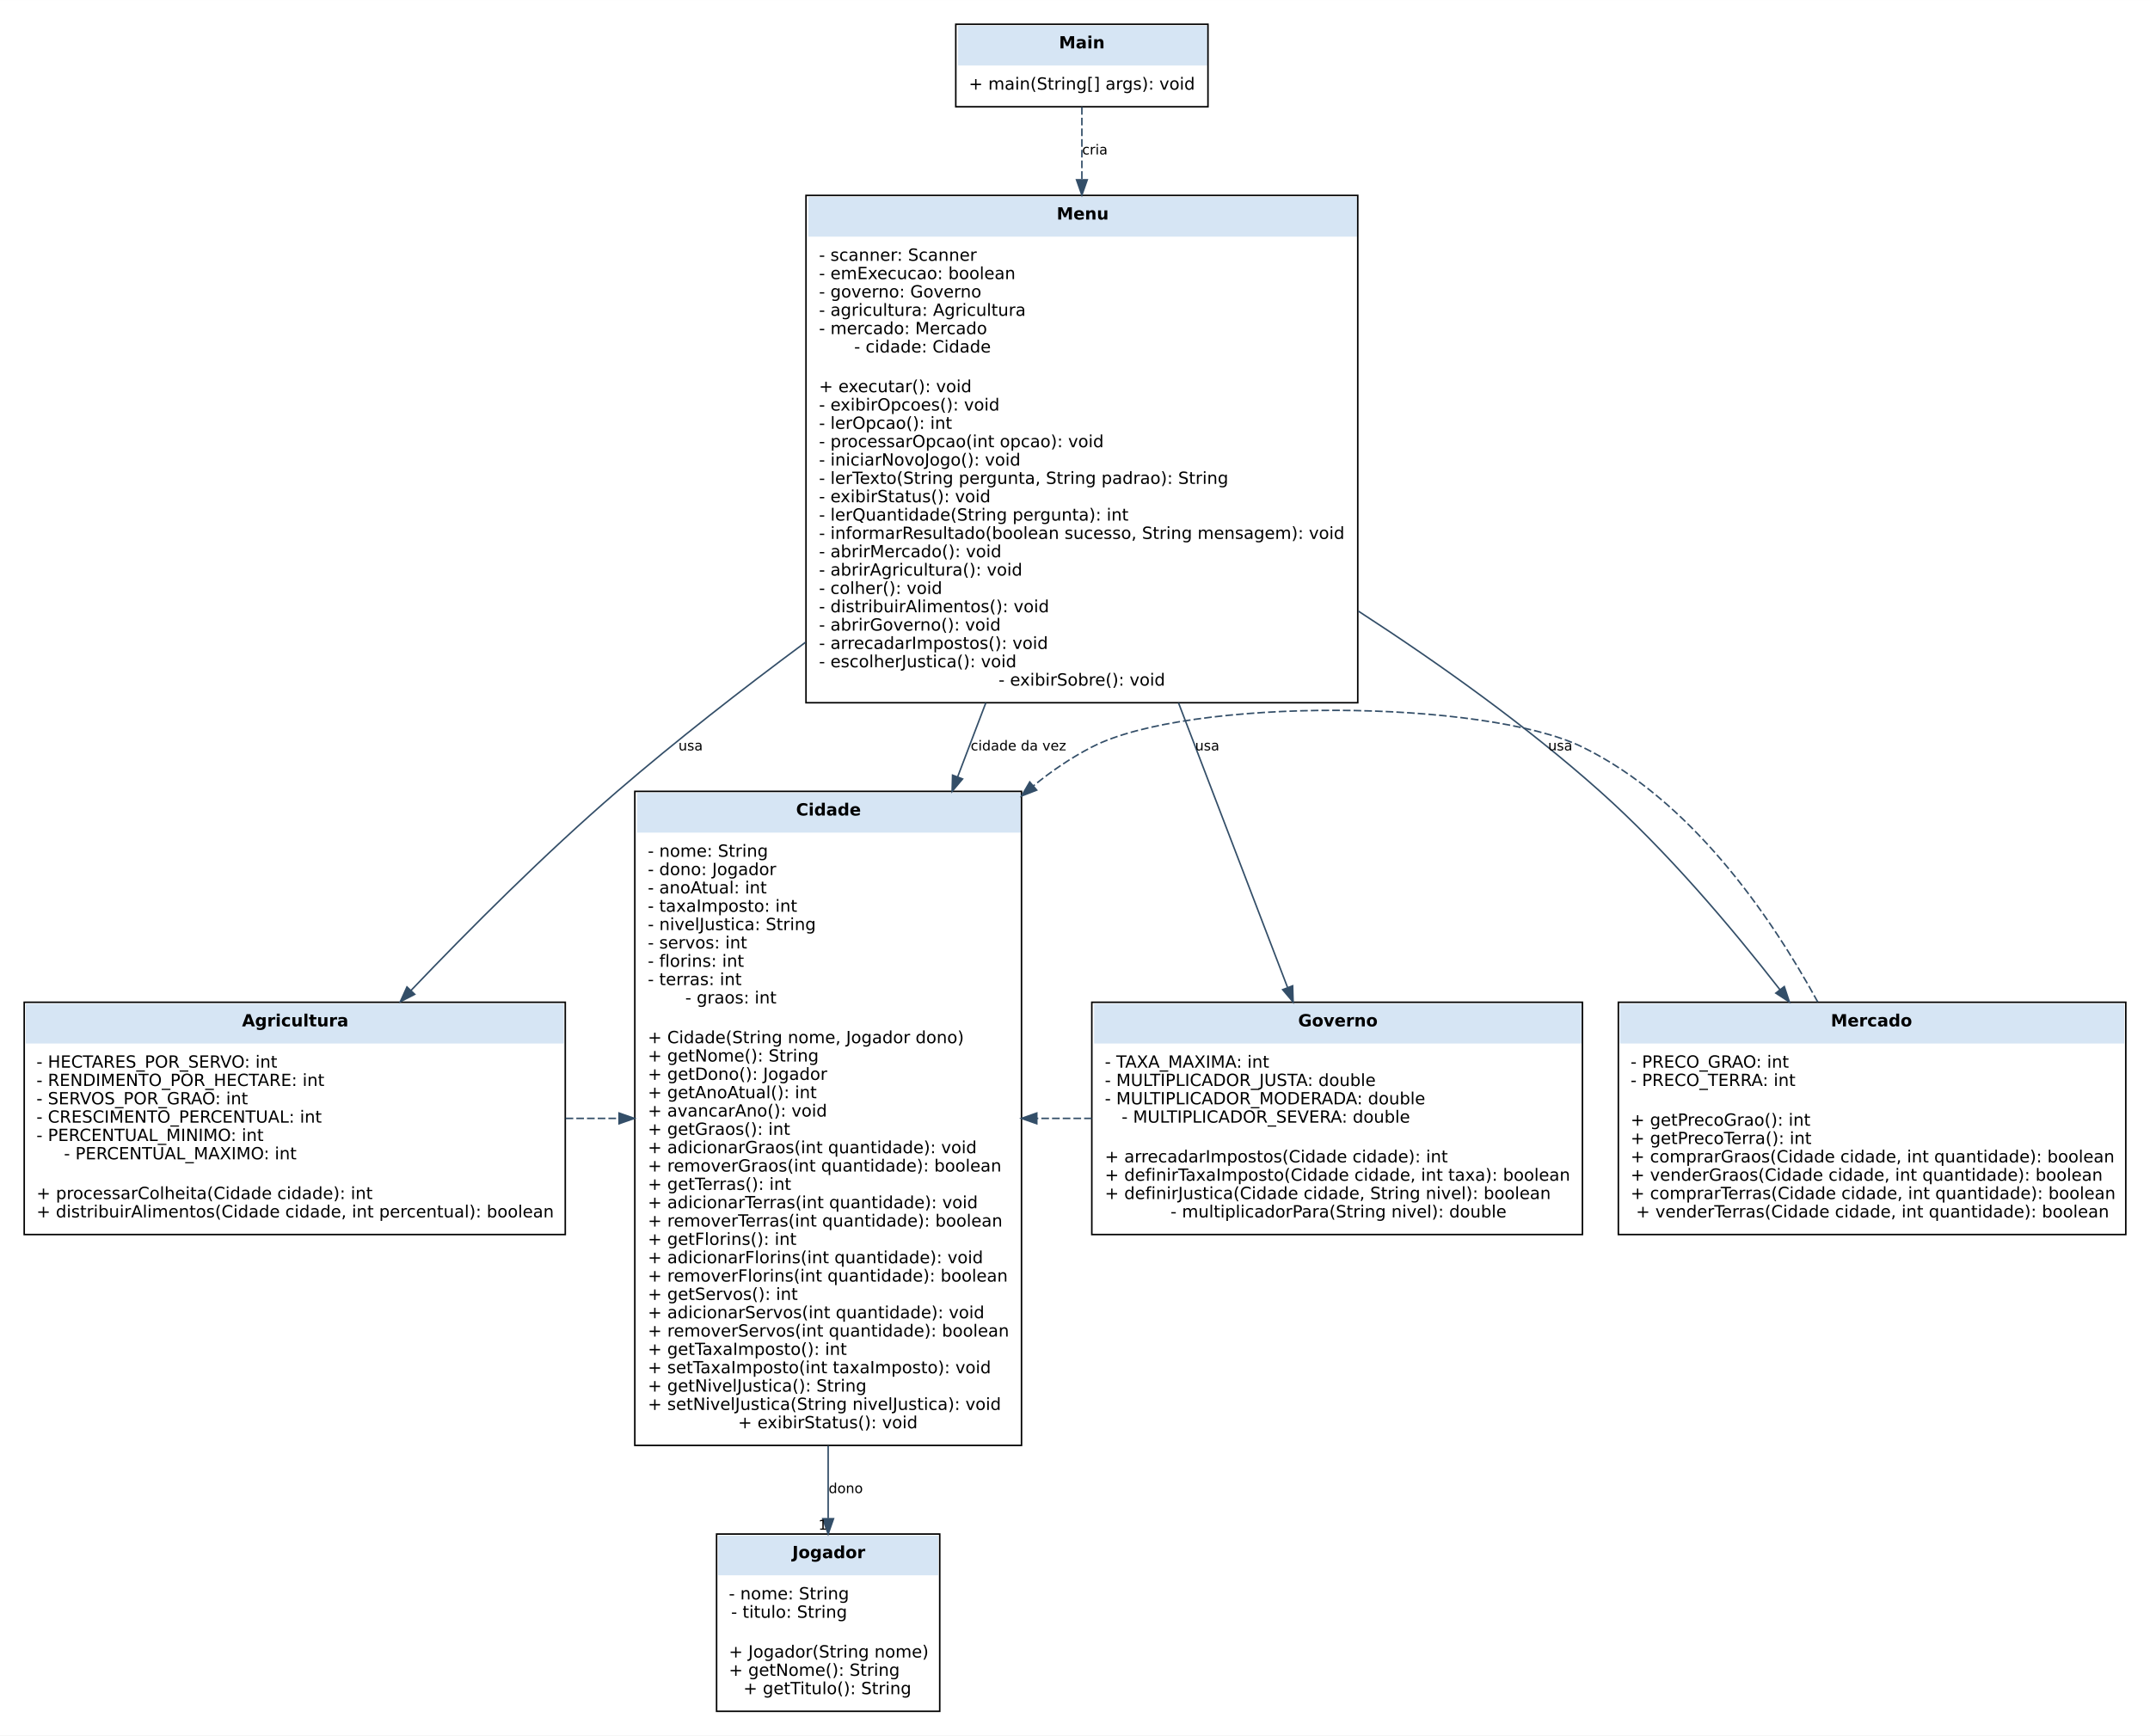
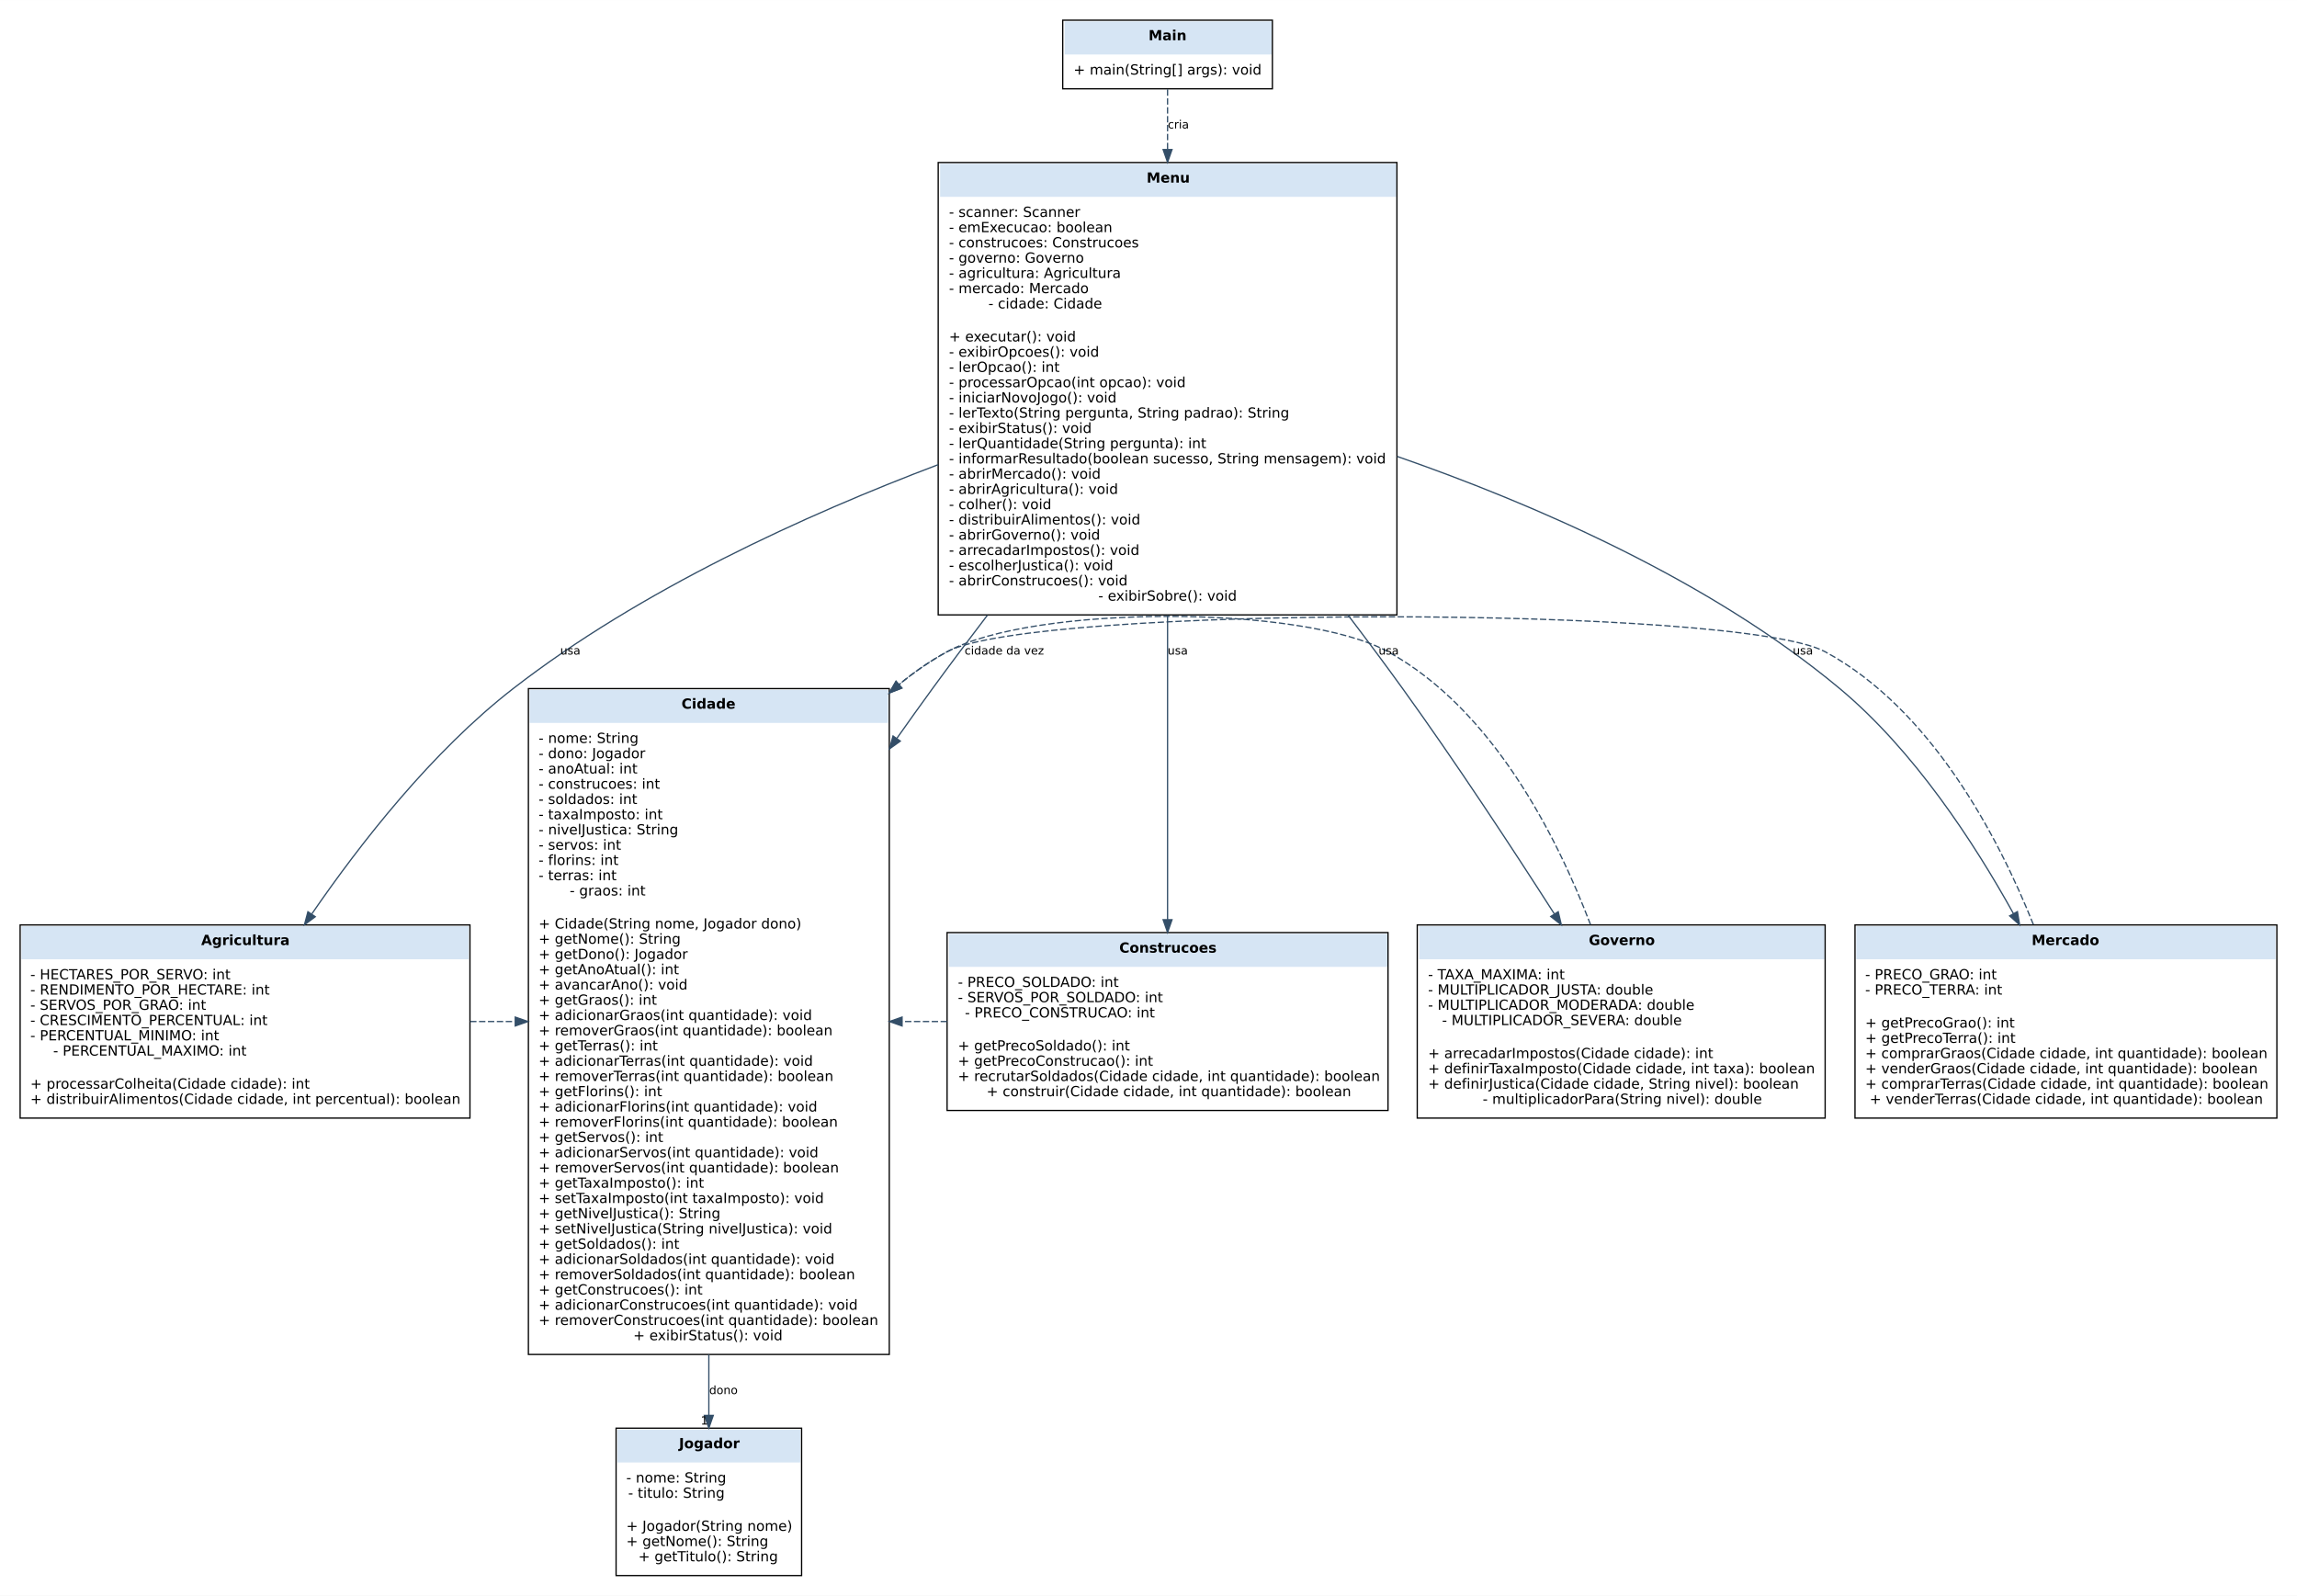
- <svg xmlns="http://www.w3.org/2000/svg" width="1407pt" height="1136pt" viewBox="0.00 0.00 1406.68 1135.68">
-   <g id="graph0" class="graph" transform="scale(1 1) rotate(0) translate(15.84 1119.84)">
-     <polygon fill="white" stroke="transparent" points="-15.84,15.84 -15.84,-1119.84 1390.84,-1119.84 1390.84,15.84 -15.84,15.84" />
+ <svg xmlns="http://www.w3.org/2000/svg" width="1808pt" height="1256pt" viewBox="0.00 0.00 1807.68 1255.68">
+   <g id="graph0" class="graph" transform="scale(1 1) rotate(0) translate(15.84 1239.84)">
+     <polygon fill="white" stroke="transparent" points="-15.84,15.84 -15.84,-1239.84 1791.84,-1239.84 1791.84,15.84 -15.84,15.84" />
    <g id="node1" class="node">
-       <polygon fill="#d6e5f4" stroke="transparent" points="1,-437 1,-463 353,-463 353,-437 1,-437" />
-       <text text-anchor="start" x="142.5" y="-448.2" font-family="DejaVu Sans" font-weight="bold" font-size="11.00">Agricultura</text>
-       <text text-anchor="start" x="8" y="-421.2" font-family="DejaVu Sans" font-size="11.00">- HECTARES_POR_SERVO: int</text>
-       <text text-anchor="start" x="8" y="-409.2" font-family="DejaVu Sans" font-size="11.00">- RENDIMENTO_POR_HECTARE: int</text>
-       <text text-anchor="start" x="8" y="-397.2" font-family="DejaVu Sans" font-size="11.00">- SERVOS_POR_GRAO: int</text>
-       <text text-anchor="start" x="8" y="-385.2" font-family="DejaVu Sans" font-size="11.00">- CRESCIMENTO_PERCENTUAL: int</text>
-       <text text-anchor="start" x="8" y="-373.2" font-family="DejaVu Sans" font-size="11.00">- PERCENTUAL_MINIMO: int</text>
-       <text text-anchor="start" x="26" y="-361.2" font-family="DejaVu Sans" font-size="11.00">- PERCENTUAL_MAXIMO: int</text>
-       <text text-anchor="start" x="8" y="-335.2" font-family="DejaVu Sans" font-size="11.00">+ processarColheita(Cidade cidade): int</text>
-       <text text-anchor="start" x="8" y="-323.2" font-family="DejaVu Sans" font-size="11.00">+ distribuirAlimentos(Cidade cidade, int percentual): boolean</text>
-       <polygon fill="none" stroke="black" points="0,-312 0,-464 354,-464 354,-312 0,-312" />
+       <polygon fill="#d6e5f4" stroke="transparent" points="1,-485 1,-511 353,-511 353,-485 1,-485" />
+       <text text-anchor="start" x="142.5" y="-496.2" font-family="DejaVu Sans" font-weight="bold" font-size="11.00">Agricultura</text>
+       <text text-anchor="start" x="8" y="-469.2" font-family="DejaVu Sans" font-size="11.00">- HECTARES_POR_SERVO: int</text>
+       <text text-anchor="start" x="8" y="-457.2" font-family="DejaVu Sans" font-size="11.00">- RENDIMENTO_POR_HECTARE: int</text>
+       <text text-anchor="start" x="8" y="-445.2" font-family="DejaVu Sans" font-size="11.00">- SERVOS_POR_GRAO: int</text>
+       <text text-anchor="start" x="8" y="-433.2" font-family="DejaVu Sans" font-size="11.00">- CRESCIMENTO_PERCENTUAL: int</text>
+       <text text-anchor="start" x="8" y="-421.2" font-family="DejaVu Sans" font-size="11.00">- PERCENTUAL_MINIMO: int</text>
+       <text text-anchor="start" x="26" y="-409.2" font-family="DejaVu Sans" font-size="11.00">- PERCENTUAL_MAXIMO: int</text>
+       <text text-anchor="start" x="8" y="-383.2" font-family="DejaVu Sans" font-size="11.00">+ processarColheita(Cidade cidade): int</text>
+       <text text-anchor="start" x="8" y="-371.2" font-family="DejaVu Sans" font-size="11.00">+ distribuirAlimentos(Cidade cidade, int percentual): boolean</text>
+       <polygon fill="none" stroke="black" points="0,-360 0,-512 354,-512 354,-360 0,-360" />
    </g>
    <g id="node2" class="node">
-       <polygon fill="#d6e5f4" stroke="transparent" points="401,-575 401,-601 652,-601 652,-575 401,-575" />
-       <text text-anchor="start" x="505" y="-586.2" font-family="DejaVu Sans" font-weight="bold" font-size="11.00">Cidade</text>
-       <text text-anchor="start" x="408" y="-559.2" font-family="DejaVu Sans" font-size="11.00">- nome: String</text>
-       <text text-anchor="start" x="408" y="-547.2" font-family="DejaVu Sans" font-size="11.00">- dono: Jogador</text>
-       <text text-anchor="start" x="408" y="-535.2" font-family="DejaVu Sans" font-size="11.00">- anoAtual: int</text>
-       <text text-anchor="start" x="408" y="-523.2" font-family="DejaVu Sans" font-size="11.00">- taxaImposto: int</text>
-       <text text-anchor="start" x="408" y="-511.2" font-family="DejaVu Sans" font-size="11.00">- nivelJustica: String</text>
-       <text text-anchor="start" x="408" y="-499.2" font-family="DejaVu Sans" font-size="11.00">- servos: int</text>
-       <text text-anchor="start" x="408" y="-487.2" font-family="DejaVu Sans" font-size="11.00">- florins: int</text>
-       <text text-anchor="start" x="408" y="-475.2" font-family="DejaVu Sans" font-size="11.00">- terras: int</text>
-       <text text-anchor="start" x="432.5" y="-463.2" font-family="DejaVu Sans" font-size="11.00">- graos: int</text>
-       <text text-anchor="start" x="408" y="-437.2" font-family="DejaVu Sans" font-size="11.00">+ Cidade(String nome, Jogador dono)</text>
-       <text text-anchor="start" x="408" y="-425.2" font-family="DejaVu Sans" font-size="11.00">+ getNome(): String</text>
-       <text text-anchor="start" x="408" y="-413.2" font-family="DejaVu Sans" font-size="11.00">+ getDono(): Jogador</text>
-       <text text-anchor="start" x="408" y="-401.2" font-family="DejaVu Sans" font-size="11.00">+ getAnoAtual(): int</text>
-       <text text-anchor="start" x="408" y="-389.2" font-family="DejaVu Sans" font-size="11.00">+ avancarAno(): void</text>
-       <text text-anchor="start" x="408" y="-377.2" font-family="DejaVu Sans" font-size="11.00">+ getGraos(): int</text>
-       <text text-anchor="start" x="408" y="-365.2" font-family="DejaVu Sans" font-size="11.00">+ adicionarGraos(int quantidade): void</text>
-       <text text-anchor="start" x="408" y="-353.2" font-family="DejaVu Sans" font-size="11.00">+ removerGraos(int quantidade): boolean</text>
-       <text text-anchor="start" x="408" y="-341.2" font-family="DejaVu Sans" font-size="11.00">+ getTerras(): int</text>
-       <text text-anchor="start" x="408" y="-329.2" font-family="DejaVu Sans" font-size="11.00">+ adicionarTerras(int quantidade): void</text>
-       <text text-anchor="start" x="408" y="-317.2" font-family="DejaVu Sans" font-size="11.00">+ removerTerras(int quantidade): boolean</text>
-       <text text-anchor="start" x="408" y="-305.2" font-family="DejaVu Sans" font-size="11.00">+ getFlorins(): int</text>
-       <text text-anchor="start" x="408" y="-293.2" font-family="DejaVu Sans" font-size="11.00">+ adicionarFlorins(int quantidade): void</text>
-       <text text-anchor="start" x="408" y="-281.2" font-family="DejaVu Sans" font-size="11.00">+ removerFlorins(int quantidade): boolean</text>
-       <text text-anchor="start" x="408" y="-269.2" font-family="DejaVu Sans" font-size="11.00">+ getServos(): int</text>
-       <text text-anchor="start" x="408" y="-257.2" font-family="DejaVu Sans" font-size="11.00">+ adicionarServos(int quantidade): void</text>
-       <text text-anchor="start" x="408" y="-245.2" font-family="DejaVu Sans" font-size="11.00">+ removerServos(int quantidade): boolean</text>
-       <text text-anchor="start" x="408" y="-233.2" font-family="DejaVu Sans" font-size="11.00">+ getTaxaImposto(): int</text>
-       <text text-anchor="start" x="408" y="-221.2" font-family="DejaVu Sans" font-size="11.00">+ setTaxaImposto(int taxaImposto): void</text>
-       <text text-anchor="start" x="408" y="-209.2" font-family="DejaVu Sans" font-size="11.00">+ getNivelJustica(): String</text>
-       <text text-anchor="start" x="408" y="-197.2" font-family="DejaVu Sans" font-size="11.00">+ setNivelJustica(String nivelJustica): void</text>
-       <text text-anchor="start" x="467" y="-185.2" font-family="DejaVu Sans" font-size="11.00">+ exibirStatus(): void</text>
-       <polygon fill="none" stroke="black" points="399.5,-174 399.5,-602 652.5,-602 652.5,-174 399.5,-174" />
+       <polygon fill="#d6e5f4" stroke="transparent" points="401,-671 401,-697 683,-697 683,-671 401,-671" />
+       <text text-anchor="start" x="520.5" y="-682.2" font-family="DejaVu Sans" font-weight="bold" font-size="11.00">Cidade</text>
+       <text text-anchor="start" x="408" y="-655.2" font-family="DejaVu Sans" font-size="11.00">- nome: String</text>
+       <text text-anchor="start" x="408" y="-643.2" font-family="DejaVu Sans" font-size="11.00">- dono: Jogador</text>
+       <text text-anchor="start" x="408" y="-631.2" font-family="DejaVu Sans" font-size="11.00">- anoAtual: int</text>
+       <text text-anchor="start" x="408" y="-619.2" font-family="DejaVu Sans" font-size="11.00">- construcoes: int</text>
+       <text text-anchor="start" x="408" y="-607.2" font-family="DejaVu Sans" font-size="11.00">- soldados: int</text>
+       <text text-anchor="start" x="408" y="-595.2" font-family="DejaVu Sans" font-size="11.00">- taxaImposto: int</text>
+       <text text-anchor="start" x="408" y="-583.2" font-family="DejaVu Sans" font-size="11.00">- nivelJustica: String</text>
+       <text text-anchor="start" x="408" y="-571.2" font-family="DejaVu Sans" font-size="11.00">- servos: int</text>
+       <text text-anchor="start" x="408" y="-559.2" font-family="DejaVu Sans" font-size="11.00">- florins: int</text>
+       <text text-anchor="start" x="408" y="-547.2" font-family="DejaVu Sans" font-size="11.00">- terras: int</text>
+       <text text-anchor="start" x="432.5" y="-535.2" font-family="DejaVu Sans" font-size="11.00">- graos: int</text>
+       <text text-anchor="start" x="408" y="-509.2" font-family="DejaVu Sans" font-size="11.00">+ Cidade(String nome, Jogador dono)</text>
+       <text text-anchor="start" x="408" y="-497.2" font-family="DejaVu Sans" font-size="11.00">+ getNome(): String</text>
+       <text text-anchor="start" x="408" y="-485.2" font-family="DejaVu Sans" font-size="11.00">+ getDono(): Jogador</text>
+       <text text-anchor="start" x="408" y="-473.2" font-family="DejaVu Sans" font-size="11.00">+ getAnoAtual(): int</text>
+       <text text-anchor="start" x="408" y="-461.2" font-family="DejaVu Sans" font-size="11.00">+ avancarAno(): void</text>
+       <text text-anchor="start" x="408" y="-449.2" font-family="DejaVu Sans" font-size="11.00">+ getGraos(): int</text>
+       <text text-anchor="start" x="408" y="-437.2" font-family="DejaVu Sans" font-size="11.00">+ adicionarGraos(int quantidade): void</text>
+       <text text-anchor="start" x="408" y="-425.2" font-family="DejaVu Sans" font-size="11.00">+ removerGraos(int quantidade): boolean</text>
+       <text text-anchor="start" x="408" y="-413.2" font-family="DejaVu Sans" font-size="11.00">+ getTerras(): int</text>
+       <text text-anchor="start" x="408" y="-401.2" font-family="DejaVu Sans" font-size="11.00">+ adicionarTerras(int quantidade): void</text>
+       <text text-anchor="start" x="408" y="-389.2" font-family="DejaVu Sans" font-size="11.00">+ removerTerras(int quantidade): boolean</text>
+       <text text-anchor="start" x="408" y="-377.2" font-family="DejaVu Sans" font-size="11.00">+ getFlorins(): int</text>
+       <text text-anchor="start" x="408" y="-365.2" font-family="DejaVu Sans" font-size="11.00">+ adicionarFlorins(int quantidade): void</text>
+       <text text-anchor="start" x="408" y="-353.2" font-family="DejaVu Sans" font-size="11.00">+ removerFlorins(int quantidade): boolean</text>
+       <text text-anchor="start" x="408" y="-341.2" font-family="DejaVu Sans" font-size="11.00">+ getServos(): int</text>
+       <text text-anchor="start" x="408" y="-329.2" font-family="DejaVu Sans" font-size="11.00">+ adicionarServos(int quantidade): void</text>
+       <text text-anchor="start" x="408" y="-317.2" font-family="DejaVu Sans" font-size="11.00">+ removerServos(int quantidade): boolean</text>
+       <text text-anchor="start" x="408" y="-305.2" font-family="DejaVu Sans" font-size="11.00">+ getTaxaImposto(): int</text>
+       <text text-anchor="start" x="408" y="-293.2" font-family="DejaVu Sans" font-size="11.00">+ setTaxaImposto(int taxaImposto): void</text>
+       <text text-anchor="start" x="408" y="-281.2" font-family="DejaVu Sans" font-size="11.00">+ getNivelJustica(): String</text>
+       <text text-anchor="start" x="408" y="-269.2" font-family="DejaVu Sans" font-size="11.00">+ setNivelJustica(String nivelJustica): void</text>
+       <text text-anchor="start" x="408" y="-257.2" font-family="DejaVu Sans" font-size="11.00">+ getSoldados(): int</text>
+       <text text-anchor="start" x="408" y="-245.2" font-family="DejaVu Sans" font-size="11.00">+ adicionarSoldados(int quantidade): void</text>
+       <text text-anchor="start" x="408" y="-233.2" font-family="DejaVu Sans" font-size="11.00">+ removerSoldados(int quantidade): boolean</text>
+       <text text-anchor="start" x="408" y="-221.2" font-family="DejaVu Sans" font-size="11.00">+ getConstrucoes(): int</text>
+       <text text-anchor="start" x="408" y="-209.2" font-family="DejaVu Sans" font-size="11.00">+ adicionarConstrucoes(int quantidade): void</text>
+       <text text-anchor="start" x="408" y="-197.2" font-family="DejaVu Sans" font-size="11.00">+ removerConstrucoes(int quantidade): boolean</text>
+       <text text-anchor="start" x="482.5" y="-185.2" font-family="DejaVu Sans" font-size="11.00">+ exibirStatus(): void</text>
+       <polygon fill="none" stroke="black" points="400,-174 400,-698 684,-698 684,-174 400,-174" />
    </g>
    <g id="edge7" class="edge">
-       <path fill="none" stroke="#334e68" stroke-dasharray="5,2" d="M354.23,-388C365.82,-388 377.41,-388 389,-388" />
-       <polygon fill="#334e68" stroke="#334e68" points="389.18,-391.5 399.18,-388 389.18,-384.5 389.18,-391.5" />
+       <path fill="none" stroke="#334e68" stroke-dasharray="5,2" d="M354.15,-436C365.88,-436 377.61,-436 389.34,-436" />
+       <polygon fill="#334e68" stroke="#334e68" points="389.65,-439.5 399.65,-436 389.65,-432.5 389.65,-439.5" />
+     </g>
+     <g id="node5" class="node">
+       <polygon fill="#d6e5f4" stroke="transparent" points="470,-89 470,-115 614,-115 614,-89 470,-89" />
+       <text text-anchor="start" x="518.5" y="-100.2" font-family="DejaVu Sans" font-weight="bold" font-size="11.00">Jogador</text>
+       <text text-anchor="start" x="477" y="-73.2" font-family="DejaVu Sans" font-size="11.00">- nome: String</text>
+       <text text-anchor="start" x="478.5" y="-61.2" font-family="DejaVu Sans" font-size="11.00">- titulo: String</text>
+       <text text-anchor="start" x="477" y="-35.2" font-family="DejaVu Sans" font-size="11.00">+ Jogador(String nome)</text>
+       <text text-anchor="start" x="477" y="-23.2" font-family="DejaVu Sans" font-size="11.00">+ getNome(): String</text>
+       <text text-anchor="start" x="486.5" y="-11.2" font-family="DejaVu Sans" font-size="11.00">+ getTitulo(): String</text>
+       <polygon fill="none" stroke="black" points="469,0 469,-116 615,-116 615,0 469,0" />
+     </g>
+     <g id="edge3" class="edge">
+       <path fill="none" stroke="#334e68" d="M542,-173.86C542,-156.81 542,-140.72 542,-126.28" />
+       <polygon fill="#334e68" stroke="#334e68" points="545.5,-126.06 542,-116.06 538.5,-126.06 545.5,-126.06" />
+       <text text-anchor="middle" x="553.5" y="-142.8" font-family="DejaVu Sans" font-size="9.00">dono</text>
+       <text text-anchor="middle" x="538.5" y="-118.86" font-family="DejaVu Sans" font-size="9.00">1</text>
+     </g>
+     <g id="node3" class="node">
+       <polygon fill="#d6e5f4" stroke="transparent" points="731,-479 731,-505 1076,-505 1076,-479 731,-479" />
+       <text text-anchor="start" x="865" y="-490.2" font-family="DejaVu Sans" font-weight="bold" font-size="11.00">Construcoes</text>
+       <text text-anchor="start" x="738" y="-463.2" font-family="DejaVu Sans" font-size="11.00">- PRECO_SOLDADO: int</text>
+       <text text-anchor="start" x="738" y="-451.2" font-family="DejaVu Sans" font-size="11.00">- SERVOS_POR_SOLDADO: int</text>
+       <text text-anchor="start" x="743.5" y="-439.2" font-family="DejaVu Sans" font-size="11.00">- PRECO_CONSTRUCAO: int</text>
+       <text text-anchor="start" x="738" y="-413.2" font-family="DejaVu Sans" font-size="11.00">+ getPrecoSoldado(): int</text>
+       <text text-anchor="start" x="738" y="-401.2" font-family="DejaVu Sans" font-size="11.00">+ getPrecoConstrucao(): int</text>
+       <text text-anchor="start" x="738" y="-389.2" font-family="DejaVu Sans" font-size="11.00">+ recrutarSoldados(Cidade cidade, int quantidade): boolean</text>
+       <text text-anchor="start" x="760.5" y="-377.2" font-family="DejaVu Sans" font-size="11.00">+ construir(Cidade cidade, int quantidade): boolean</text>
+       <polygon fill="none" stroke="black" points="729.5,-366 729.5,-506 1076.5,-506 1076.5,-366 729.5,-366" />
+     </g>
+     <g id="edge11" class="edge">
+       <path fill="none" stroke="#334e68" stroke-dasharray="5,2" d="M729.4,-436C717.71,-436 706.03,-436 694.34,-436" />
+       <polygon fill="#334e68" stroke="#334e68" points="694.07,-432.5 684.07,-436 694.07,-439.5 694.07,-432.5" />
    </g>
    <g id="node4" class="node">
-       <polygon fill="#d6e5f4" stroke="transparent" points="454,-89 454,-115 598,-115 598,-89 454,-89" />
-       <text text-anchor="start" x="502.5" y="-100.2" font-family="DejaVu Sans" font-weight="bold" font-size="11.00">Jogador</text>
-       <text text-anchor="start" x="461" y="-73.2" font-family="DejaVu Sans" font-size="11.00">- nome: String</text>
-       <text text-anchor="start" x="462.5" y="-61.2" font-family="DejaVu Sans" font-size="11.00">- titulo: String</text>
-       <text text-anchor="start" x="461" y="-35.2" font-family="DejaVu Sans" font-size="11.00">+ Jogador(String nome)</text>
-       <text text-anchor="start" x="461" y="-23.2" font-family="DejaVu Sans" font-size="11.00">+ getNome(): String</text>
-       <text text-anchor="start" x="470.5" y="-11.2" font-family="DejaVu Sans" font-size="11.00">+ getTitulo(): String</text>
-       <polygon fill="none" stroke="black" points="453,0 453,-116 599,-116 599,0 453,0" />
-     </g>
-     <g id="edge3" class="edge">
-       <path fill="none" stroke="#334e68" d="M526,-173.72C526,-156.88 526,-140.81 526,-126.31" />
-       <polygon fill="#334e68" stroke="#334e68" points="529.5,-126.03 526,-116.03 522.5,-126.03 529.5,-126.03" />
-       <text text-anchor="middle" x="537.5" y="-142.8" font-family="DejaVu Sans" font-size="9.00">dono</text>
-       <text text-anchor="middle" x="522.5" y="-118.83" font-family="DejaVu Sans" font-size="9.00">1</text>
-     </g>
-     <g id="node3" class="node">
-       <polygon fill="#d6e5f4" stroke="transparent" points="700,-437 700,-463 1019,-463 1019,-437 700,-437" />
-       <text text-anchor="start" x="833.5" y="-448.2" font-family="DejaVu Sans" font-weight="bold" font-size="11.00">Governo</text>
-       <text text-anchor="start" x="707" y="-421.2" font-family="DejaVu Sans" font-size="11.00">- TAXA_MAXIMA: int</text>
-       <text text-anchor="start" x="707" y="-409.2" font-family="DejaVu Sans" font-size="11.00">- MULTIPLICADOR_JUSTA: double</text>
-       <text text-anchor="start" x="707" y="-397.2" font-family="DejaVu Sans" font-size="11.00">- MULTIPLICADOR_MODERADA: double</text>
-       <text text-anchor="start" x="718" y="-385.2" font-family="DejaVu Sans" font-size="11.00">- MULTIPLICADOR_SEVERA: double</text>
-       <text text-anchor="start" x="707" y="-359.2" font-family="DejaVu Sans" font-size="11.00">+ arrecadarImpostos(Cidade cidade): int</text>
-       <text text-anchor="start" x="707" y="-347.2" font-family="DejaVu Sans" font-size="11.00">+ definirTaxaImposto(Cidade cidade, int taxa): boolean</text>
-       <text text-anchor="start" x="707" y="-335.2" font-family="DejaVu Sans" font-size="11.00">+ definirJustica(Cidade cidade, String nivel): boolean</text>
-       <text text-anchor="start" x="750" y="-323.2" font-family="DejaVu Sans" font-size="11.00">- multiplicadorPara(String nivel): double</text>
-       <polygon fill="none" stroke="black" points="698.5,-312 698.5,-464 1019.5,-464 1019.5,-312 698.5,-312" />
+       <polygon fill="#d6e5f4" stroke="transparent" points="1101,-485 1101,-511 1420,-511 1420,-485 1101,-485" />
+       <text text-anchor="start" x="1234.5" y="-496.2" font-family="DejaVu Sans" font-weight="bold" font-size="11.00">Governo</text>
+       <text text-anchor="start" x="1108" y="-469.2" font-family="DejaVu Sans" font-size="11.00">- TAXA_MAXIMA: int</text>
+       <text text-anchor="start" x="1108" y="-457.2" font-family="DejaVu Sans" font-size="11.00">- MULTIPLICADOR_JUSTA: double</text>
+       <text text-anchor="start" x="1108" y="-445.2" font-family="DejaVu Sans" font-size="11.00">- MULTIPLICADOR_MODERADA: double</text>
+       <text text-anchor="start" x="1119" y="-433.2" font-family="DejaVu Sans" font-size="11.00">- MULTIPLICADOR_SEVERA: double</text>
+       <text text-anchor="start" x="1108" y="-407.2" font-family="DejaVu Sans" font-size="11.00">+ arrecadarImpostos(Cidade cidade): int</text>
+       <text text-anchor="start" x="1108" y="-395.2" font-family="DejaVu Sans" font-size="11.00">+ definirTaxaImposto(Cidade cidade, int taxa): boolean</text>
+       <text text-anchor="start" x="1108" y="-383.2" font-family="DejaVu Sans" font-size="11.00">+ definirJustica(Cidade cidade, String nivel): boolean</text>
+       <text text-anchor="start" x="1151" y="-371.2" font-family="DejaVu Sans" font-size="11.00">- multiplicadorPara(String nivel): double</text>
+       <polygon fill="none" stroke="black" points="1099.5,-360 1099.5,-512 1420.5,-512 1420.5,-360 1099.5,-360" />
    </g>
    <g id="edge9" class="edge">
-       <path fill="none" stroke="#334e68" stroke-dasharray="5,2" d="M698.48,-388C686.51,-388 674.53,-388 662.56,-388" />
-       <polygon fill="#334e68" stroke="#334e68" points="662.5,-384.5 652.5,-388 662.5,-391.5 662.5,-384.5" />
-     </g>
-     <g id="node5" class="node">
-       <polygon fill="#d6e5f4" stroke="transparent" points="611,-1077 611,-1103 774,-1103 774,-1077 611,-1077" />
-       <text text-anchor="start" x="677" y="-1088.2" font-family="DejaVu Sans" font-weight="bold" font-size="11.00">Main</text>
-       <text text-anchor="start" x="618" y="-1061.2" font-family="DejaVu Sans" font-size="11.00">+ main(String[] args): void</text>
-       <polygon fill="none" stroke="black" points="609.5,-1050 609.5,-1104 774.5,-1104 774.5,-1050 609.5,-1050" />
+       <path fill="none" stroke="#334e68" stroke-dasharray="5,2" d="M1235.86,-512.24C1209.18,-582.2 1158.74,-681.64 1076.5,-727 1008.98,-764.25 797.2,-763.92 729.5,-727 716.08,-719.68 703.48,-710.95 691.66,-701.15" />
+       <polygon fill="#334e68" stroke="#334e68" points="693.87,-698.43 684.01,-694.56 689.31,-703.74 693.87,-698.43" />
    </g>
    <g id="node6" class="node">
-       <polygon fill="#d6e5f4" stroke="transparent" points="513,-965 513,-991 872,-991 872,-965 513,-965" />
-       <text text-anchor="start" x="675.5" y="-976.2" font-family="DejaVu Sans" font-weight="bold" font-size="11.00">Menu</text>
-       <text text-anchor="start" x="520" y="-949.2" font-family="DejaVu Sans" font-size="11.00">- scanner: Scanner</text>
-       <text text-anchor="start" x="520" y="-937.2" font-family="DejaVu Sans" font-size="11.00">- emExecucao: boolean</text>
-       <text text-anchor="start" x="520" y="-925.2" font-family="DejaVu Sans" font-size="11.00">- governo: Governo</text>
-       <text text-anchor="start" x="520" y="-913.2" font-family="DejaVu Sans" font-size="11.00">- agricultura: Agricultura</text>
-       <text text-anchor="start" x="520" y="-901.2" font-family="DejaVu Sans" font-size="11.00">- mercado: Mercado</text>
-       <text text-anchor="start" x="543" y="-889.2" font-family="DejaVu Sans" font-size="11.00">- cidade: Cidade</text>
-       <text text-anchor="start" x="520" y="-863.2" font-family="DejaVu Sans" font-size="11.00">+ executar(): void</text>
-       <text text-anchor="start" x="520" y="-851.2" font-family="DejaVu Sans" font-size="11.00">- exibirOpcoes(): void</text>
-       <text text-anchor="start" x="520" y="-839.2" font-family="DejaVu Sans" font-size="11.00">- lerOpcao(): int</text>
-       <text text-anchor="start" x="520" y="-827.2" font-family="DejaVu Sans" font-size="11.00">- processarOpcao(int opcao): void</text>
-       <text text-anchor="start" x="520" y="-815.2" font-family="DejaVu Sans" font-size="11.00">- iniciarNovoJogo(): void</text>
-       <text text-anchor="start" x="520" y="-803.2" font-family="DejaVu Sans" font-size="11.00">- lerTexto(String pergunta, String padrao): String</text>
-       <text text-anchor="start" x="520" y="-791.2" font-family="DejaVu Sans" font-size="11.00">- exibirStatus(): void</text>
-       <text text-anchor="start" x="520" y="-779.2" font-family="DejaVu Sans" font-size="11.00">- lerQuantidade(String pergunta): int</text>
-       <text text-anchor="start" x="520" y="-767.2" font-family="DejaVu Sans" font-size="11.00">- informarResultado(boolean sucesso, String mensagem): void</text>
-       <text text-anchor="start" x="520" y="-755.2" font-family="DejaVu Sans" font-size="11.00">- abrirMercado(): void</text>
-       <text text-anchor="start" x="520" y="-743.2" font-family="DejaVu Sans" font-size="11.00">- abrirAgricultura(): void</text>
-       <text text-anchor="start" x="520" y="-731.2" font-family="DejaVu Sans" font-size="11.00">- colher(): void</text>
-       <text text-anchor="start" x="520" y="-719.2" font-family="DejaVu Sans" font-size="11.00">- distribuirAlimentos(): void</text>
-       <text text-anchor="start" x="520" y="-707.2" font-family="DejaVu Sans" font-size="11.00">- abrirGoverno(): void</text>
-       <text text-anchor="start" x="520" y="-695.2" font-family="DejaVu Sans" font-size="11.00">- arrecadarImpostos(): void</text>
-       <text text-anchor="start" x="520" y="-683.2" font-family="DejaVu Sans" font-size="11.00">- escolherJustica(): void</text>
-       <text text-anchor="start" x="637.5" y="-671.2" font-family="DejaVu Sans" font-size="11.00">- exibirSobre(): void</text>
-       <polygon fill="none" stroke="black" points="511.5,-660 511.5,-992 872.5,-992 872.5,-660 511.5,-660" />
+       <polygon fill="#d6e5f4" stroke="transparent" points="822,-1197 822,-1223 985,-1223 985,-1197 822,-1197" />
+       <text text-anchor="start" x="888" y="-1208.2" font-family="DejaVu Sans" font-weight="bold" font-size="11.00">Main</text>
+       <text text-anchor="start" x="829" y="-1181.2" font-family="DejaVu Sans" font-size="11.00">+ main(String[] args): void</text>
+       <polygon fill="none" stroke="black" points="820.5,-1170 820.5,-1224 985.5,-1224 985.5,-1170 820.5,-1170" />
+     </g>
+     <g id="node7" class="node">
+       <polygon fill="#d6e5f4" stroke="transparent" points="724,-1085 724,-1111 1083,-1111 1083,-1085 724,-1085" />
+       <text text-anchor="start" x="886.5" y="-1096.2" font-family="DejaVu Sans" font-weight="bold" font-size="11.00">Menu</text>
+       <text text-anchor="start" x="731" y="-1069.2" font-family="DejaVu Sans" font-size="11.00">- scanner: Scanner</text>
+       <text text-anchor="start" x="731" y="-1057.2" font-family="DejaVu Sans" font-size="11.00">- emExecucao: boolean</text>
+       <text text-anchor="start" x="731" y="-1045.2" font-family="DejaVu Sans" font-size="11.00">- construcoes: Construcoes</text>
+       <text text-anchor="start" x="731" y="-1033.2" font-family="DejaVu Sans" font-size="11.00">- governo: Governo</text>
+       <text text-anchor="start" x="731" y="-1021.2" font-family="DejaVu Sans" font-size="11.00">- agricultura: Agricultura</text>
+       <text text-anchor="start" x="731" y="-1009.2" font-family="DejaVu Sans" font-size="11.00">- mercado: Mercado</text>
+       <text text-anchor="start" x="762" y="-997.2" font-family="DejaVu Sans" font-size="11.00">- cidade: Cidade</text>
+       <text text-anchor="start" x="731" y="-971.2" font-family="DejaVu Sans" font-size="11.00">+ executar(): void</text>
+       <text text-anchor="start" x="731" y="-959.2" font-family="DejaVu Sans" font-size="11.00">- exibirOpcoes(): void</text>
+       <text text-anchor="start" x="731" y="-947.2" font-family="DejaVu Sans" font-size="11.00">- lerOpcao(): int</text>
+       <text text-anchor="start" x="731" y="-935.2" font-family="DejaVu Sans" font-size="11.00">- processarOpcao(int opcao): void</text>
+       <text text-anchor="start" x="731" y="-923.2" font-family="DejaVu Sans" font-size="11.00">- iniciarNovoJogo(): void</text>
+       <text text-anchor="start" x="731" y="-911.2" font-family="DejaVu Sans" font-size="11.00">- lerTexto(String pergunta, String padrao): String</text>
+       <text text-anchor="start" x="731" y="-899.2" font-family="DejaVu Sans" font-size="11.00">- exibirStatus(): void</text>
+       <text text-anchor="start" x="731" y="-887.2" font-family="DejaVu Sans" font-size="11.00">- lerQuantidade(String pergunta): int</text>
+       <text text-anchor="start" x="731" y="-875.2" font-family="DejaVu Sans" font-size="11.00">- informarResultado(boolean sucesso, String mensagem): void</text>
+       <text text-anchor="start" x="731" y="-863.2" font-family="DejaVu Sans" font-size="11.00">- abrirMercado(): void</text>
+       <text text-anchor="start" x="731" y="-851.2" font-family="DejaVu Sans" font-size="11.00">- abrirAgricultura(): void</text>
+       <text text-anchor="start" x="731" y="-839.2" font-family="DejaVu Sans" font-size="11.00">- colher(): void</text>
+       <text text-anchor="start" x="731" y="-827.2" font-family="DejaVu Sans" font-size="11.00">- distribuirAlimentos(): void</text>
+       <text text-anchor="start" x="731" y="-815.2" font-family="DejaVu Sans" font-size="11.00">- abrirGoverno(): void</text>
+       <text text-anchor="start" x="731" y="-803.2" font-family="DejaVu Sans" font-size="11.00">- arrecadarImpostos(): void</text>
+       <text text-anchor="start" x="731" y="-791.2" font-family="DejaVu Sans" font-size="11.00">- escolherJustica(): void</text>
+       <text text-anchor="start" x="731" y="-779.2" font-family="DejaVu Sans" font-size="11.00">- abrirConstrucoes(): void</text>
+       <text text-anchor="start" x="848.5" y="-767.2" font-family="DejaVu Sans" font-size="11.00">- exibirSobre(): void</text>
+       <polygon fill="none" stroke="black" points="722.5,-756 722.5,-1112 1083.5,-1112 1083.5,-756 722.5,-756" />
    </g>
    <g id="edge1" class="edge">
-       <path fill="none" stroke="#334e68" stroke-dasharray="5,2" d="M692,-1049.82C692,-1037.07 692,-1020.54 692,-1002.24" />
-       <polygon fill="#334e68" stroke="#334e68" points="695.5,-1002.21 692,-992.21 688.5,-1002.21 695.5,-1002.21" />
-       <text text-anchor="middle" x="700.5" y="-1018.8" font-family="DejaVu Sans" font-size="9.00">cria</text>
+       <path fill="none" stroke="#334e68" stroke-dasharray="5,2" d="M903,-1169.54C903,-1156.85 903,-1140.44 903,-1122.19" />
+       <polygon fill="#334e68" stroke="#334e68" points="906.5,-1122.19 903,-1112.19 899.5,-1122.19 906.5,-1122.19" />
+       <text text-anchor="middle" x="911.5" y="-1138.8" font-family="DejaVu Sans" font-size="9.00">cria</text>
    </g>
    <g id="edge6" class="edge">
-       <path fill="none" stroke="#334e68" d="M511.15,-699.55C469.72,-668.85 426.54,-635.23 388,-602 340.95,-561.44 291.92,-512.41 252.97,-471.62" />
-       <polygon fill="#334e68" stroke="#334e68" points="255.5,-469.2 246.07,-464.37 250.43,-474.02 255.5,-469.2" />
-       <text text-anchor="middle" x="436" y="-628.8" font-family="DejaVu Sans" font-size="9.00">usa</text>
+       <path fill="none" stroke="#334e68" d="M722.49,-874.23C618.18,-834.75 488.19,-775.68 388,-698 324.38,-648.67 267.97,-576.57 229.53,-520.64" />
+       <polygon fill="#334e68" stroke="#334e68" points="232.27,-518.46 223.75,-512.16 226.49,-522.4 232.27,-518.46" />
+       <text text-anchor="middle" x="433" y="-724.8" font-family="DejaVu Sans" font-size="9.00">usa</text>
    </g>
    <g id="edge2" class="edge">
-       <path fill="none" stroke="#334e68" d="M629.12,-659.86C623.1,-644.04 616.93,-627.83 610.75,-611.58" />
-       <polygon fill="#334e68" stroke="#334e68" points="613.93,-610.12 607.1,-602.02 607.39,-612.61 613.93,-610.12" />
-       <text text-anchor="middle" x="650.5" y="-628.8" font-family="DejaVu Sans" font-size="9.00">cidade da vez</text>
+       <path fill="none" stroke="#334e68" d="M761.2,-755.71C746.41,-736.38 731.77,-716.88 718,-698 708.73,-685.29 699.33,-672.14 689.93,-658.81" />
+       <polygon fill="#334e68" stroke="#334e68" points="692.69,-656.66 684.08,-650.49 686.96,-660.69 692.69,-656.66" />
+       <text text-anchor="middle" x="774.5" y="-724.8" font-family="DejaVu Sans" font-size="9.00">cidade da vez</text>
+     </g>
+     <g id="edge10" class="edge">
+       <path fill="none" stroke="#334e68" d="M903,-755.68C903,-673.72 903,-580.52 903,-516.18" />
+       <polygon fill="#334e68" stroke="#334e68" points="906.5,-516.1 903,-506.1 899.5,-516.11 906.5,-516.1" />
+       <text text-anchor="middle" x="911" y="-724.8" font-family="DejaVu Sans" font-size="9.00">usa</text>
    </g>
    <g id="edge8" class="edge">
-       <path fill="none" stroke="#334e68" d="M755.25,-659.86C779.55,-596.44 806.27,-526.67 826.51,-473.82" />
-       <polygon fill="#334e68" stroke="#334e68" points="829.9,-474.75 830.21,-464.16 823.37,-472.24 829.9,-474.75" />
-       <text text-anchor="middle" x="774" y="-628.8" font-family="DejaVu Sans" font-size="9.00">usa</text>
+       <path fill="none" stroke="#334e68" d="M1045.01,-755.85C1059.75,-736.5 1074.33,-716.95 1088,-698 1129.87,-639.94 1174.26,-572.42 1207.45,-520.6" />
+       <polygon fill="#334e68" stroke="#334e68" points="1210.45,-522.41 1212.89,-512.1 1204.55,-518.64 1210.45,-522.41" />
+       <text text-anchor="middle" x="1077" y="-724.8" font-family="DejaVu Sans" font-size="9.00">usa</text>
    </g>
-     <g id="node7" class="node">
-       <polygon fill="#d6e5f4" stroke="transparent" points="1044,-437 1044,-463 1374,-463 1374,-437 1044,-437" />
-       <text text-anchor="start" x="1182" y="-448.2" font-family="DejaVu Sans" font-weight="bold" font-size="11.00">Mercado</text>
-       <text text-anchor="start" x="1051" y="-421.2" font-family="DejaVu Sans" font-size="11.00">- PRECO_GRAO: int</text>
-       <text text-anchor="start" x="1051" y="-409.2" font-family="DejaVu Sans" font-size="11.00">- PRECO_TERRA: int</text>
-       <text text-anchor="start" x="1051" y="-383.2" font-family="DejaVu Sans" font-size="11.00">+ getPrecoGrao(): int</text>
-       <text text-anchor="start" x="1051" y="-371.2" font-family="DejaVu Sans" font-size="11.00">+ getPrecoTerra(): int</text>
-       <text text-anchor="start" x="1051" y="-359.2" font-family="DejaVu Sans" font-size="11.00">+ comprarGraos(Cidade cidade, int quantidade): boolean</text>
-       <text text-anchor="start" x="1051" y="-347.2" font-family="DejaVu Sans" font-size="11.00">+ venderGraos(Cidade cidade, int quantidade): boolean</text>
-       <text text-anchor="start" x="1051" y="-335.2" font-family="DejaVu Sans" font-size="11.00">+ comprarTerras(Cidade cidade, int quantidade): boolean</text>
-       <text text-anchor="start" x="1054.5" y="-323.2" font-family="DejaVu Sans" font-size="11.00">+ venderTerras(Cidade cidade, int quantidade): boolean</text>
-       <polygon fill="none" stroke="black" points="1043,-312 1043,-464 1375,-464 1375,-312 1043,-312" />
+     <g id="node8" class="node">
+       <polygon fill="#d6e5f4" stroke="transparent" points="1445,-485 1445,-511 1775,-511 1775,-485 1445,-485" />
+       <text text-anchor="start" x="1583" y="-496.2" font-family="DejaVu Sans" font-weight="bold" font-size="11.00">Mercado</text>
+       <text text-anchor="start" x="1452" y="-469.2" font-family="DejaVu Sans" font-size="11.00">- PRECO_GRAO: int</text>
+       <text text-anchor="start" x="1452" y="-457.2" font-family="DejaVu Sans" font-size="11.00">- PRECO_TERRA: int</text>
+       <text text-anchor="start" x="1452" y="-431.2" font-family="DejaVu Sans" font-size="11.00">+ getPrecoGrao(): int</text>
+       <text text-anchor="start" x="1452" y="-419.2" font-family="DejaVu Sans" font-size="11.00">+ getPrecoTerra(): int</text>
+       <text text-anchor="start" x="1452" y="-407.2" font-family="DejaVu Sans" font-size="11.00">+ comprarGraos(Cidade cidade, int quantidade): boolean</text>
+       <text text-anchor="start" x="1452" y="-395.2" font-family="DejaVu Sans" font-size="11.00">+ venderGraos(Cidade cidade, int quantidade): boolean</text>
+       <text text-anchor="start" x="1452" y="-383.2" font-family="DejaVu Sans" font-size="11.00">+ comprarTerras(Cidade cidade, int quantidade): boolean</text>
+       <text text-anchor="start" x="1455.5" y="-371.2" font-family="DejaVu Sans" font-size="11.00">+ venderTerras(Cidade cidade, int quantidade): boolean</text>
+       <polygon fill="none" stroke="black" points="1444,-360 1444,-512 1776,-512 1776,-360 1444,-360" />
    </g>
    <g id="edge4" class="edge">
-       <path fill="none" stroke="#334e68" d="M872.88,-719.96C926.18,-685.4 983.02,-644.78 1031,-602 1074.42,-563.28 1116.47,-513.71 1148.79,-472.14" />
-       <polygon fill="#334e68" stroke="#334e68" points="1151.57,-474.26 1154.91,-464.2 1146.03,-469.98 1151.57,-474.26" />
-       <text text-anchor="middle" x="1005" y="-628.8" font-family="DejaVu Sans" font-size="9.00">usa</text>
+       <path fill="none" stroke="#334e68" d="M1083.71,-880.7C1192.93,-842.68 1330.23,-782.88 1432,-698 1490.27,-649.4 1537.55,-577.1 1568.69,-520.91" />
+       <polygon fill="#334e68" stroke="#334e68" points="1571.82,-522.49 1573.55,-512.04 1565.68,-519.13 1571.82,-522.49" />
+       <text text-anchor="middle" x="1403" y="-724.8" font-family="DejaVu Sans" font-size="9.00">usa</text>
    </g>
    <g id="edge5" class="edge">
-       <path fill="none" stroke="#334e68" stroke-dasharray="5,2" d="M1173.47,-464.17C1141.99,-521.75 1090.05,-596.55 1019.5,-631 955.4,-662.3 761.88,-663.73 698.5,-631 684.93,-623.99 672.19,-615.36 660.27,-605.58" />
-       <polygon fill="#334e68" stroke="#334e68" points="662.44,-602.83 652.56,-599 657.89,-608.16 662.44,-602.83" />
+       <path fill="none" stroke="#334e68" stroke-dasharray="5,2" d="M1584.37,-512.32C1556.3,-582.34 1503.84,-681.82 1420.5,-727 1353,-763.59 796.91,-763.76 729.5,-727 716.08,-719.68 703.48,-710.95 691.66,-701.15" />
+       <polygon fill="#334e68" stroke="#334e68" points="693.87,-698.43 684.01,-694.56 689.31,-703.74 693.87,-698.43" />
    </g>
  </g>
</svg>
